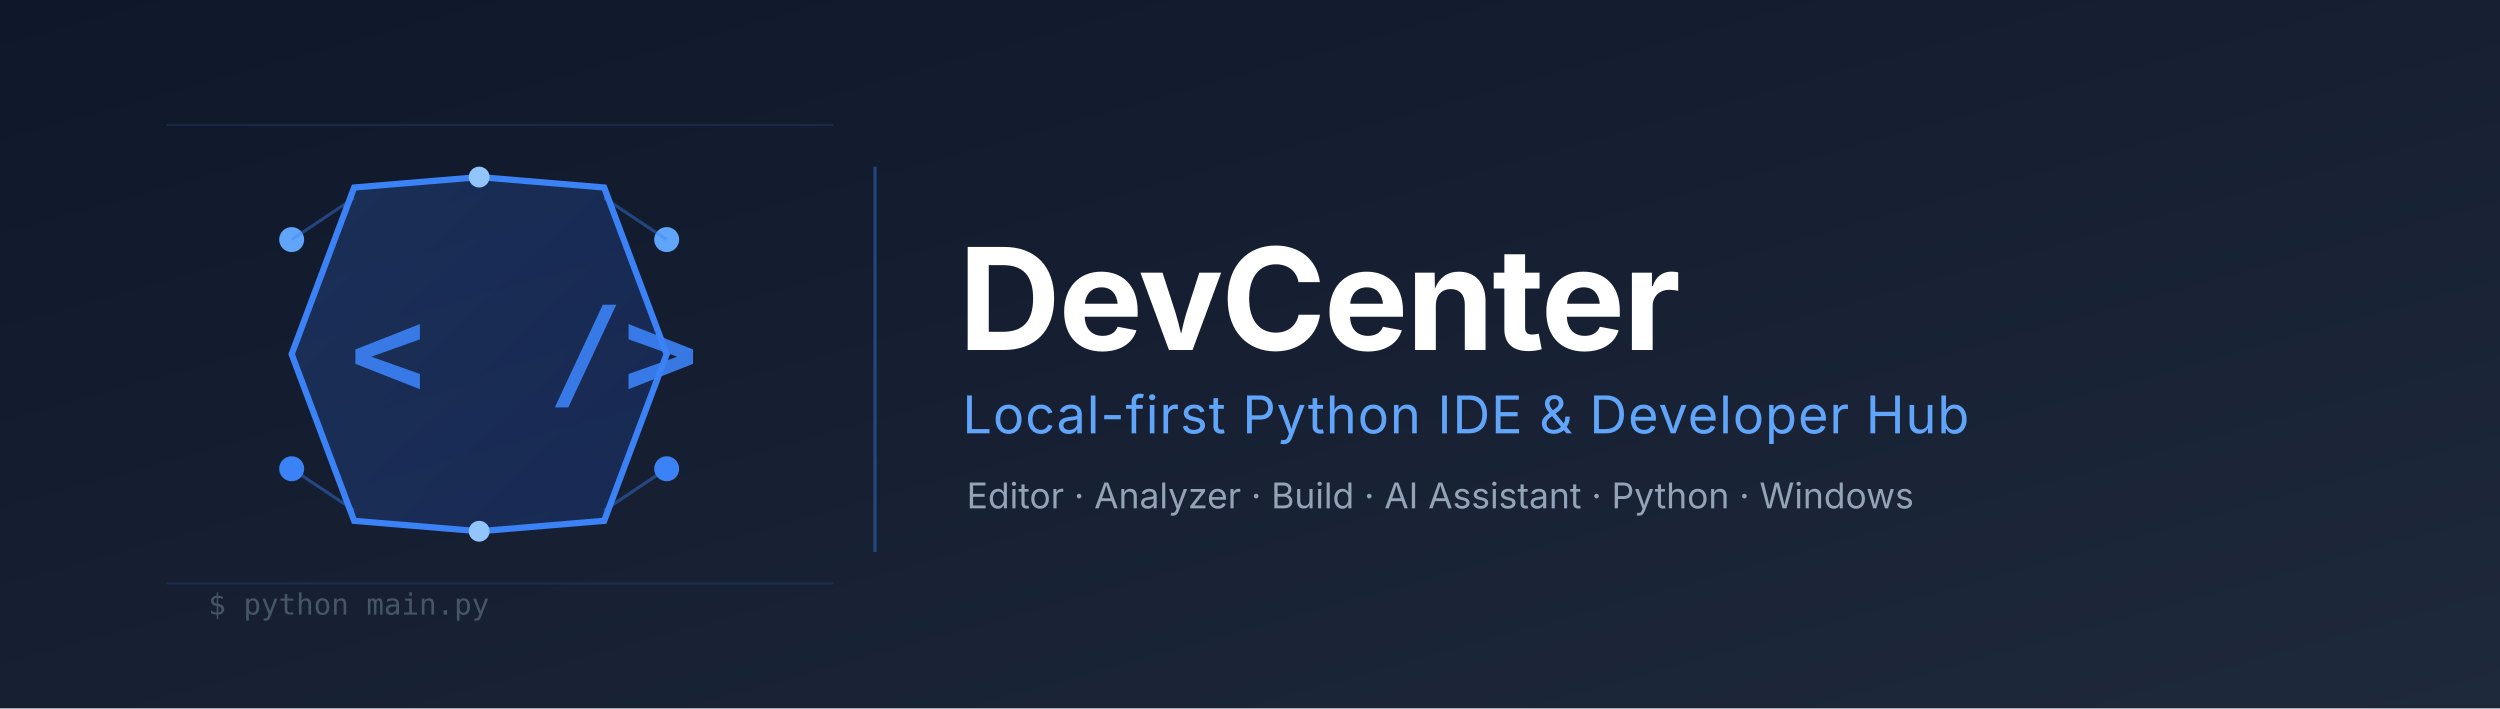
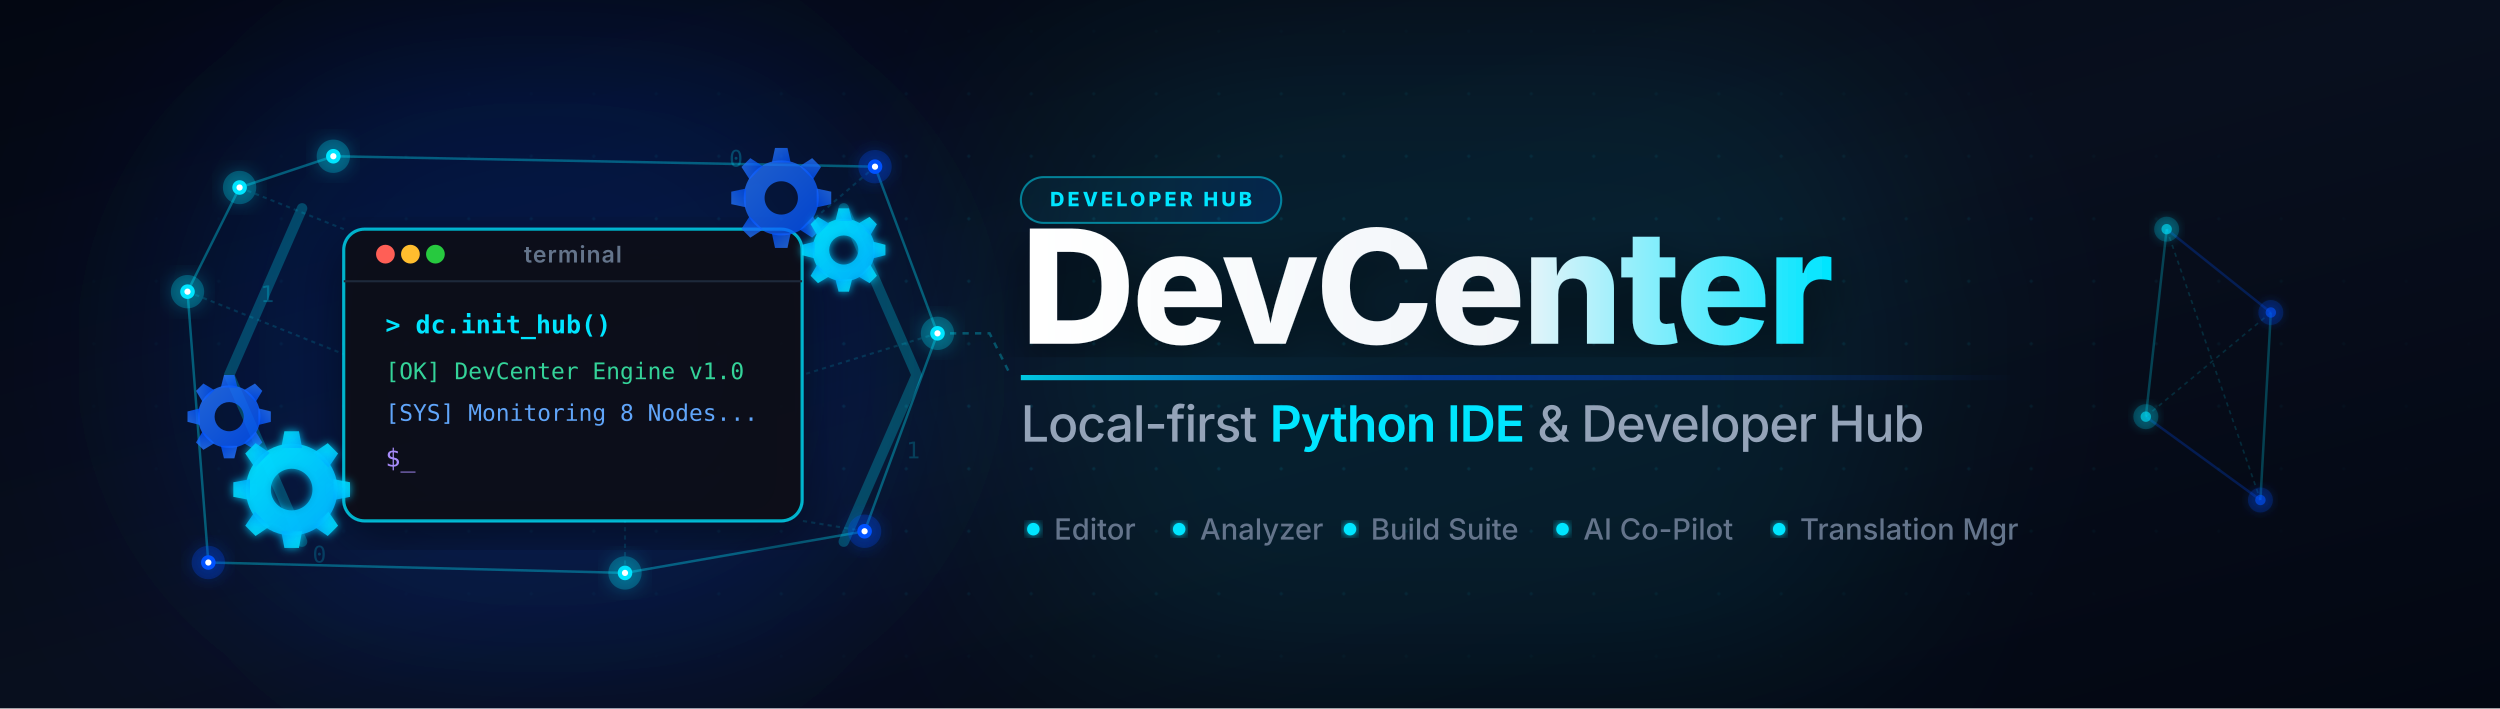
<svg xmlns="http://www.w3.org/2000/svg" viewBox="0 0 1200 340" width="100%" role="img" aria-label="DevCenter Banner">
  <defs>
-     <linearGradient id="bg" x1="0%" y1="0%" x2="100%" y2="100%">
-       <stop offset="0%" style="stop-color:#0f172a" />
-       <stop offset="100%" style="stop-color:#1e293b" />
-     </linearGradient>
-     <linearGradient id="hexGrad" x1="0%" y1="0%" x2="100%" y2="100%">
-       <stop offset="0%" style="stop-color:#3b82f6" />
-       <stop offset="100%" style="stop-color:#1d4ed8" />
-     </linearGradient>
+     <linearGradient id="bg-gradient" x1="0%" y1="0%" x2="100%" y2="100%">
+       <stop offset="0%" style="stop-color:#030712" />
+       <stop offset="50%" style="stop-color:#080f1e" />
+       <stop offset="100%" style="stop-color:#030712" />
+     </linearGradient>
+     <linearGradient id="badge-bg" x1="0%" y1="0%" x2="100%" y2="0%">
+       <stop offset="0%" style="stop-color:#00E5FF; stop-opacity:0.05" />
+       <stop offset="100%" style="stop-color:#0052FF; stop-opacity:0.15" />
+     </linearGradient>
+     <linearGradient id="text-grad" x1="0%" y1="0%" x2="100%" y2="0%">
+       <stop offset="0%" style="stop-color:#ffffff" />
+       <stop offset="60%" style="stop-color:#f1f5f9" />
+       <stop offset="100%" style="stop-color:#00E5FF" />
+     </linearGradient>
+     <linearGradient id="line-grad" x1="0%" y1="0%" x2="100%" y2="0%">
+       <stop offset="0%" style="stop-color:#00E5FF; stop-opacity:0.85" />
+       <stop offset="40%" style="stop-color:#0052FF; stop-opacity:0.5" />
+       <stop offset="100%" style="stop-color:#0052FF; stop-opacity:0" />
+     </linearGradient>
+     <linearGradient id="gear-grad-blue" x1="0%" y1="0%" x2="100%" y2="100%">
+       <stop offset="0%" style="stop-color:#2979FF" />
+       <stop offset="100%" style="stop-color:#0052FF" />
+     </linearGradient>
+     <linearGradient id="gear-grad-cyan" x1="0%" y1="0%" x2="100%" y2="100%">
+       <stop offset="0%" style="stop-color:#00E5FF" />
+       <stop offset="100%" style="stop-color:#00B0FF" />
+     </linearGradient>
+     <filter id="glow" x="-30%" y="-30%" width="160%" height="160%">
+       <feGaussianBlur stdDeviation="4" result="blur" />
+       <feMerge>
+         <feMergeNode in="blur" />
+         <feMergeNode in="SourceGraphic" />
+       </feMerge>
+     </filter>
+     <filter id="glow-light" x="-20%" y="-20%" width="140%" height="140%">
+       <feGaussianBlur stdDeviation="2" result="blur" />
+       <feMerge>
+         <feMergeNode in="blur" />
+         <feMergeNode in="SourceGraphic" />
+       </feMerge>
+     </filter>
+     <filter id="shadow" x="-10%" y="-10%" width="120%" height="120%">
+       <feDropShadow dx="0" dy="8" stdDeviation="12" flood-color="#000000" flood-opacity="0.5" />
+     </filter>
+     <filter id="blur-bg" x="-50%" y="-50%" width="200%" height="200%">
+       <feGaussianBlur stdDeviation="50" />
+     </filter>
+     <pattern id="grid" width="30" height="30" patternUnits="userSpaceOnUse">
+       <circle cx="15" cy="15" r="0.8" fill="#00E5FF" fill-opacity="0.12" />
+     </pattern>
+     <radialGradient id="grid-fade" cx="50%" cy="50%" r="50%">
+       <stop offset="0%" stop-color="white" stop-opacity="1.0" />
+       <stop offset="70%" stop-color="white" stop-opacity="0.5" />
+       <stop offset="100%" stop-color="white" stop-opacity="0" />
+     </radialGradient>
+     <mask id="grid-mask">
+       <rect width="1200" height="340" fill="url(#grid-fade)" />
+     </mask>
+     <mask id="gear-mask">
+       <rect x="-40" y="-40" width="80" height="80" fill="white" />
+       <circle cx="0" cy="0" r="10" fill="black" />
+     </mask>
+     <mask id="gear-small-mask">
+       <rect x="-30" y="-30" width="60" height="60" fill="white" />
+       <circle cx="0" cy="0" r="7" fill="black" />
+     </mask>
+     <mask id="gear-med-mask">
+       <rect x="-35" y="-35" width="70" height="70" fill="white" />
+       <circle cx="0" cy="0" r="8" fill="black" />
+     </mask>
  </defs>
-   <rect x="0" y="0" width="1200" height="340" fill="url(#bg)" />
-   <line x1="80" y1="60" x2="400" y2="60" stroke="#1e3a5f" stroke-width="1" opacity="0.5" />
-   <line x1="80" y1="280" x2="400" y2="280" stroke="#1e3a5f" stroke-width="1" opacity="0.5" />
-   <polygon points="230,85 290,90 320,170 290,250 230,255 170,250 140,170 170,90" fill="url(#hexGrad)" opacity="0.2" />
-   <polygon points="230,85 290,90 320,170 290,250 230,255 170,250 140,170 170,90" fill="none" stroke="#3b82f6" stroke-width="3" />
-   <text x="168" y="190" font-family="monospace" font-size="60" font-weight="bold" fill="#3b82f6" opacity="0.9">&lt;</text>
-   <text x="263" y="190" font-family="monospace" font-size="60" font-weight="bold" fill="#3b82f6" opacity="0.9">/&gt;</text>
-   <circle cx="140" cy="115" r="6" fill="#60a5fa" />
-   <circle cx="320" cy="115" r="6" fill="#60a5fa" />
-   <circle cx="140" cy="225" r="6" fill="#3b82f6" />
-   <circle cx="320" cy="225" r="6" fill="#3b82f6" />
-   <circle cx="230" cy="85" r="5" fill="#93c5fd" />
-   <circle cx="230" cy="255" r="5" fill="#93c5fd" />
-   <line x1="140" y1="115" x2="170" y2="95" stroke="#3b82f6" stroke-width="1.5" opacity="0.4" />
-   <line x1="320" y1="115" x2="290" y2="95" stroke="#3b82f6" stroke-width="1.5" opacity="0.4" />
-   <line x1="140" y1="225" x2="170" y2="245" stroke="#3b82f6" stroke-width="1.5" opacity="0.4" />
-   <line x1="320" y1="225" x2="290" y2="245" stroke="#3b82f6" stroke-width="1.5" opacity="0.4" />
-   <text x="100" y="295" font-family="monospace" font-size="14" fill="#475569">$ python main.py</text>
-   <line x1="420" y1="80" x2="420" y2="265" stroke="#3b82f6" stroke-width="1.5" opacity="0.4" />
-   <text x="460" y="168" font-family="-apple-system, BlinkMacSystemFont, 'Segoe UI', sans-serif" font-size="68" font-weight="700" fill="#ffffff" letter-spacing="-1">DevCenter</text>
-   <text x="462" y="208" font-family="-apple-system, BlinkMacSystemFont, 'Segoe UI', sans-serif" font-size="25" fill="#60a5fa" letter-spacing="0.5">Local-first Python IDE &amp; Developer Hub</text>
-   <text x="464" y="244" font-family="-apple-system, BlinkMacSystemFont, 'Segoe UI', sans-serif" font-size="17" fill="#94a3b8">Editor · Analyzer · Build · AI Assistant · Python · Windows</text>
+   <rect x="0" y="0" width="1200" height="340" fill="url(#bg-gradient)" />
+   <circle cx="260" cy="170" r="180" fill="#0052ff" fill-opacity="0.18" filter="url(#blur-bg)" />
+   <circle cx="700" cy="170" r="220" fill="#00e5ff" fill-opacity="0.08" filter="url(#blur-bg)" />
+   <rect width="1200" height="340" fill="url(#grid)" mask="url(#grid-mask)" />
+   <line x1="90" y1="140" x2="115" y2="90" stroke="#00E5FF" stroke-width="1.2" stroke-opacity="0.35" />
+   <line x1="115" y1="90" x2="160" y2="75" stroke="#00E5FF" stroke-width="1.2" stroke-opacity="0.35" />
+   <line x1="160" y1="75" x2="420" y2="80" stroke="#00E5FF" stroke-width="1.2" stroke-opacity="0.35" />
+   <line x1="420" y1="80" x2="450" y2="160" stroke="#00E5FF" stroke-width="1.2" stroke-opacity="0.35" />
+   <line x1="450" y1="160" x2="415" y2="255" stroke="#00E5FF" stroke-width="1.2" stroke-opacity="0.35" />
+   <line x1="415" y1="255" x2="300" y2="275" stroke="#00E5FF" stroke-width="1.2" stroke-opacity="0.35" />
+   <line x1="300" y1="275" x2="100" y2="270" stroke="#00E5FF" stroke-width="1.2" stroke-opacity="0.35" />
+   <line x1="100" y1="270" x2="90" y2="140" stroke="#00E5FF" stroke-width="1.2" stroke-opacity="0.35" />
+   <line x1="115" y1="90" x2="165" y2="110" stroke="#00E5FF" stroke-width="1.0" stroke-opacity="0.15" stroke-dasharray="2 2" />
+   <line x1="420" y1="80" x2="385" y2="110" stroke="#00E5FF" stroke-width="1.0" stroke-opacity="0.15" stroke-dasharray="2 2" />
+   <line x1="415" y1="255" x2="385" y2="250" stroke="#00E5FF" stroke-width="1.0" stroke-opacity="0.15" stroke-dasharray="2 2" />
+   <line x1="300" y1="275" x2="300" y2="250" stroke="#00E5FF" stroke-width="1.0" stroke-opacity="0.15" stroke-dasharray="2 2" />
+   <line x1="90" y1="140" x2="165" y2="170" stroke="#00E5FF" stroke-width="1.0" stroke-opacity="0.15" stroke-dasharray="2 2" />
+   <line x1="450" y1="160" x2="385" y2="180" stroke="#00E5FF" stroke-width="1.0" stroke-opacity="0.15" stroke-dasharray="2 2" />
+   <path d="M 450 160 L 475 160 L 485 180" fill="none" stroke="#00E5FF" stroke-width="1.2" stroke-opacity="0.3" stroke-dasharray="3 3" />
+   <path d="M 145 100 L 110 180 L 145 260" fill="none" stroke="#00E5FF" stroke-width="5" stroke-linecap="round" stroke-linejoin="round" stroke-opacity="0.25" />
+   <path d="M 405 100 L 440 180 L 405 260" fill="none" stroke="#00E5FF" stroke-width="5" stroke-linecap="round" stroke-linejoin="round" stroke-opacity="0.25" />
+   <rect x="165" y="110" width="220" height="140" rx="10" fill="#070c17" fill-opacity="0.88" stroke="#00E5FF" stroke-width="1.5" stroke-opacity="0.75" filter="url(#shadow)" />
+   <line x1="165" y1="135" x2="385" y2="135" stroke="#1e293b" stroke-width="1" />
+   <circle cx="185" cy="122" r="4.5" fill="#ff5f56" />
+   <circle cx="197" cy="122" r="4.5" fill="#ffbd2e" />
+   <circle cx="209" cy="122" r="4.5" fill="#27c93f" />
+   <text x="275" y="126" font-family="system-ui, -apple-system, sans-serif" font-size="11" fill="#64748b" font-weight="600" text-anchor="middle" letter-spacing="0.5px">terminal</text>
+   <text x="185" y="160" font-family="Consolas, 'Fira Code', monospace" font-size="12" fill="#00E5FF" font-weight="bold">&gt; dc.init_hub()</text>
+   <text x="185" y="182" font-family="Consolas, 'Fira Code', monospace" font-size="11" fill="#34d399">  [OK] DevCenter Engine v1.0</text>
+   <text x="185" y="202" font-family="Consolas, 'Fira Code', monospace" font-size="11" fill="#60a5fa">  [SYS] Monitoring 8 Nodes...</text>
+   <text x="185" y="224" font-family="Consolas, 'Fira Code', monospace" font-size="12" fill="#a78bfa">  $_</text>
+   <g transform="translate(110, 200)">
+     <g id="gear-small" fill="url(#gear-grad-blue)" fill-opacity="0.8">
+       <g mask="url(#gear-small-mask)">
+         <circle cx="0" cy="0" r="15" />
+         <path d="M -4 -14 L -2.5 -20 L 2.5 -20 L 4 -14 Z" />
+         <path d="M -4 -14 L -2.5 -20 L 2.5 -20 L 4 -14 Z" transform="rotate(45)" />
+         <path d="M -4 -14 L -2.5 -20 L 2.5 -20 L 4 -14 Z" transform="rotate(90)" />
+         <path d="M -4 -14 L -2.5 -20 L 2.5 -20 L 4 -14 Z" transform="rotate(135)" />
+         <path d="M -4 -14 L -2.5 -20 L 2.5 -20 L 4 -14 Z" transform="rotate(180)" />
+         <path d="M -4 -14 L -2.5 -20 L 2.5 -20 L 4 -14 Z" transform="rotate(225)" />
+         <path d="M -4 -14 L -2.5 -20 L 2.5 -20 L 4 -14 Z" transform="rotate(270)" />
+         <path d="M -4 -14 L -2.5 -20 L 2.5 -20 L 4 -14 Z" transform="rotate(315)" />
+       </g>
+     </g>
+   </g>
+   <g transform="translate(140, 235)">
+     <g id="gear-large" fill="url(#gear-grad-cyan)" fill-opacity="0.85" filter="url(#glow-light)">
+       <g mask="url(#gear-mask)">
+         <circle cx="0" cy="0" r="22" />
+         <path d="M -5 -20 L -3.5 -28 L 3.5 -28 L 5 -20 Z" />
+         <path d="M -5 -20 L -3.5 -28 L 3.5 -28 L 5 -20 Z" transform="rotate(45)" />
+         <path d="M -5 -20 L -3.5 -28 L 3.5 -28 L 5 -20 Z" transform="rotate(90)" />
+         <path d="M -5 -20 L -3.5 -28 L 3.5 -28 L 5 -20 Z" transform="rotate(135)" />
+         <path d="M -5 -20 L -3.5 -28 L 3.5 -28 L 5 -20 Z" transform="rotate(180)" />
+         <path d="M -5 -20 L -3.5 -28 L 3.5 -28 L 5 -20 Z" transform="rotate(225)" />
+         <path d="M -5 -20 L -3.5 -28 L 3.5 -28 L 5 -20 Z" transform="rotate(270)" />
+         <path d="M -5 -20 L -3.5 -28 L 3.5 -28 L 5 -20 Z" transform="rotate(315)" />
+       </g>
+     </g>
+   </g>
+   <g transform="translate(375, 95)">
+     <g id="gear-medium" fill="url(#gear-grad-blue)" fill-opacity="0.75">
+       <g mask="url(#gear-med-mask)">
+         <circle cx="0" cy="0" r="18" />
+         <path d="M -4.5 -17 L -3 -24 L 3 -24 L 4.5 -17 Z" />
+         <path d="M -4.5 -17 L -3 -24 L 3 -24 L 4.5 -17 Z" transform="rotate(45)" />
+         <path d="M -4.5 -17 L -3 -24 L 3 -24 L 4.5 -17 Z" transform="rotate(90)" />
+         <path d="M -4.5 -17 L -3 -24 L 3 -24 L 4.5 -17 Z" transform="rotate(135)" />
+         <path d="M -4.5 -17 L -3 -24 L 3 -24 L 4.5 -17 Z" transform="rotate(180)" />
+         <path d="M -4.5 -17 L -3 -24 L 3 -24 L 4.5 -17 Z" transform="rotate(225)" />
+         <path d="M -4.5 -17 L -3 -24 L 3 -24 L 4.5 -17 Z" transform="rotate(270)" />
+         <path d="M -4.5 -17 L -3 -24 L 3 -24 L 4.5 -17 Z" transform="rotate(315)" />
+       </g>
+     </g>
+   </g>
+   <g transform="translate(405, 120)">
+     <g id="gear-mini" fill="url(#gear-grad-cyan)" fill-opacity="0.85" filter="url(#glow-light)">
+       <g mask="url(#gear-small-mask)">
+         <circle cx="0" cy="0" r="15" />
+         <path d="M -4 -14 L -2.5 -20 L 2.5 -20 L 4 -14 Z" />
+         <path d="M -4 -14 L -2.5 -20 L 2.5 -20 L 4 -14 Z" transform="rotate(45)" />
+         <path d="M -4 -14 L -2.5 -20 L 2.5 -20 L 4 -14 Z" transform="rotate(90)" />
+         <path d="M -4 -14 L -2.5 -20 L 2.5 -20 L 4 -14 Z" transform="rotate(135)" />
+         <path d="M -4 -14 L -2.5 -20 L 2.5 -20 L 4 -14 Z" transform="rotate(180)" />
+         <path d="M -4 -14 L -2.5 -20 L 2.5 -20 L 4 -14 Z" transform="rotate(225)" />
+         <path d="M -4 -14 L -2.5 -20 L 2.5 -20 L 4 -14 Z" transform="rotate(270)" />
+         <path d="M -4 -14 L -2.5 -20 L 2.5 -20 L 4 -14 Z" transform="rotate(315)" />
+       </g>
+     </g>
+   </g>
+   <g>
+     <circle cx="115" cy="90" r="8" fill="#00E5FF" fill-opacity="0.25" filter="url(#glow)" />
+     <circle cx="115" cy="90" r="3.5" fill="#00E5FF" />
+     <circle cx="115" cy="90" r="1.5" fill="#ffffff" />
+     <circle cx="160" cy="75" r="8" fill="#00E5FF" fill-opacity="0.25" filter="url(#glow)" />
+     <circle cx="160" cy="75" r="3.5" fill="#00E5FF" />
+     <circle cx="160" cy="75" r="1.5" fill="#ffffff" />
+     <circle cx="420" cy="80" r="8" fill="#0052FF" fill-opacity="0.25" filter="url(#glow)" />
+     <circle cx="420" cy="80" r="3.5" fill="#0052FF" />
+     <circle cx="420" cy="80" r="1.5" fill="#ffffff" />
+     <circle cx="450" cy="160" r="8" fill="#00E5FF" fill-opacity="0.25" filter="url(#glow)" />
+     <circle cx="450" cy="160" r="3.5" fill="#00E5FF" />
+     <circle cx="450" cy="160" r="1.5" fill="#ffffff" />
+     <circle cx="415" cy="255" r="8" fill="#0052FF" fill-opacity="0.25" filter="url(#glow)" />
+     <circle cx="415" cy="255" r="3.5" fill="#0052FF" />
+     <circle cx="415" cy="255" r="1.5" fill="#ffffff" />
+     <circle cx="300" cy="275" r="8" fill="#00E5FF" fill-opacity="0.25" filter="url(#glow)" />
+     <circle cx="300" cy="275" r="3.5" fill="#00E5FF" />
+     <circle cx="300" cy="275" r="1.5" fill="#ffffff" />
+     <circle cx="100" cy="270" r="8" fill="#0052FF" fill-opacity="0.25" filter="url(#glow)" />
+     <circle cx="100" cy="270" r="3.5" fill="#0052FF" />
+     <circle cx="100" cy="270" r="1.5" fill="#ffffff" />
+     <circle cx="90" cy="140" r="8" fill="#00E5FF" fill-opacity="0.25" filter="url(#glow)" />
+     <circle cx="90" cy="140" r="3.5" fill="#00E5FF" />
+     <circle cx="90" cy="140" r="1.5" fill="#ffffff" />
+   </g>
+   <text x="125" y="145" font-family="monospace" font-size="11" fill="#00E5FF" fill-opacity="0.25">1</text>
+   <text x="350" y="80" font-family="monospace" font-size="11" fill="#00E5FF" fill-opacity="0.25">0</text>
+   <text x="435" y="220" font-family="monospace" font-size="11" fill="#00E5FF" fill-opacity="0.2">1</text>
+   <text x="150" y="270" font-family="monospace" font-size="11" fill="#00E5FF" fill-opacity="0.2">0</text>
+   <rect x="490" y="85" width="125" height="22" rx="11" fill="url(#badge-bg)" stroke="#00E5FF" stroke-width="1" stroke-opacity="0.5" />
+   <text x="552.5" y="99" font-family="system-ui, -apple-system, sans-serif" font-size="9.5" font-weight="800" fill="#00E5FF" letter-spacing="1.5px" text-anchor="middle">DEVELOPER HUB</text>
+   <text x="490" y="165" font-family="system-ui, -apple-system, sans-serif" font-size="76" font-weight="800" fill="url(#text-grad)" filter="url(#shadow)" letter-spacing="-1.5px">DevCenter</text>
+   <rect x="490" y="180" width="480" height="2.5" fill="url(#line-grad)" />
+   <text x="490" y="212" font-family="system-ui, -apple-system, sans-serif" font-size="24" font-weight="500" fill="#94a3b8" letter-spacing="-0.5px">Local-first <tspan fill="#00E5FF" font-weight="600">Python IDE</tspan> &amp; Developer Hub</text>
+   <g>
+     <circle cx="496" cy="254" r="3" fill="#00E5FF" filter="url(#glow-light)" />
+     <text x="506" y="259" font-family="system-ui, -apple-system, sans-serif" font-size="14" font-weight="500" fill="#64748b">Editor</text>
+     <circle cx="566" cy="254" r="3" fill="#00E5FF" filter="url(#glow-light)" />
+     <text x="576" y="259" font-family="system-ui, -apple-system, sans-serif" font-size="14" font-weight="500" fill="#64748b">Analyzer</text>
+     <circle cx="648" cy="254" r="3" fill="#00E5FF" filter="url(#glow-light)" />
+     <text x="658" y="259" font-family="system-ui, -apple-system, sans-serif" font-size="14" font-weight="500" fill="#64748b">Build Suite</text>
+     <circle cx="750" cy="254" r="3" fill="#00E5FF" filter="url(#glow-light)" />
+     <text x="760" y="259" font-family="system-ui, -apple-system, sans-serif" font-size="14" font-weight="500" fill="#64748b">AI Co-Pilot</text>
+     <circle cx="854" cy="254" r="3" fill="#00E5FF" filter="url(#glow-light)" />
+     <text x="864" y="259" font-family="system-ui, -apple-system, sans-serif" font-size="14" font-weight="500" fill="#64748b">Translation Mgr</text>
+   </g>
+   <line x1="1040" y1="110" x2="1090" y2="150" stroke="#0052FF" stroke-width="1.2" stroke-opacity="0.25" />
+   <line x1="1090" y1="150" x2="1085" y2="240" stroke="#00E5FF" stroke-width="1.2" stroke-opacity="0.25" />
+   <line x1="1085" y1="240" x2="1030" y2="200" stroke="#0052FF" stroke-width="1.2" stroke-opacity="0.25" />
+   <line x1="1030" y1="200" x2="1040" y2="110" stroke="#00E5FF" stroke-width="1.2" stroke-opacity="0.25" />
+   <line x1="1090" y1="150" x2="1030" y2="200" stroke="#00E5FF" stroke-width="0.8" stroke-opacity="0.15" stroke-dasharray="2 2" />
+   <line x1="1040" y1="110" x2="1085" y2="240" stroke="#00E5FF" stroke-width="0.8" stroke-opacity="0.15" stroke-dasharray="2 2" />
+   <circle cx="1040" cy="110" r="6" fill="#00E5FF" fill-opacity="0.2" filter="url(#glow-light)" />
+   <circle cx="1040" cy="110" r="2.5" fill="#00E5FF" fill-opacity="0.6" />
+   <circle cx="1090" cy="150" r="6" fill="#0052FF" fill-opacity="0.2" filter="url(#glow-light)" />
+   <circle cx="1090" cy="150" r="2.5" fill="#0052FF" fill-opacity="0.6" />
+   <circle cx="1030" cy="200" r="6" fill="#00E5FF" fill-opacity="0.2" filter="url(#glow-light)" />
+   <circle cx="1030" cy="200" r="2.5" fill="#00E5FF" fill-opacity="0.6" />
+   <circle cx="1085" cy="240" r="6" fill="#0052FF" fill-opacity="0.2" filter="url(#glow-light)" />
+   <circle cx="1085" cy="240" r="2.5" fill="#0052FF" fill-opacity="0.6" />
</svg>
